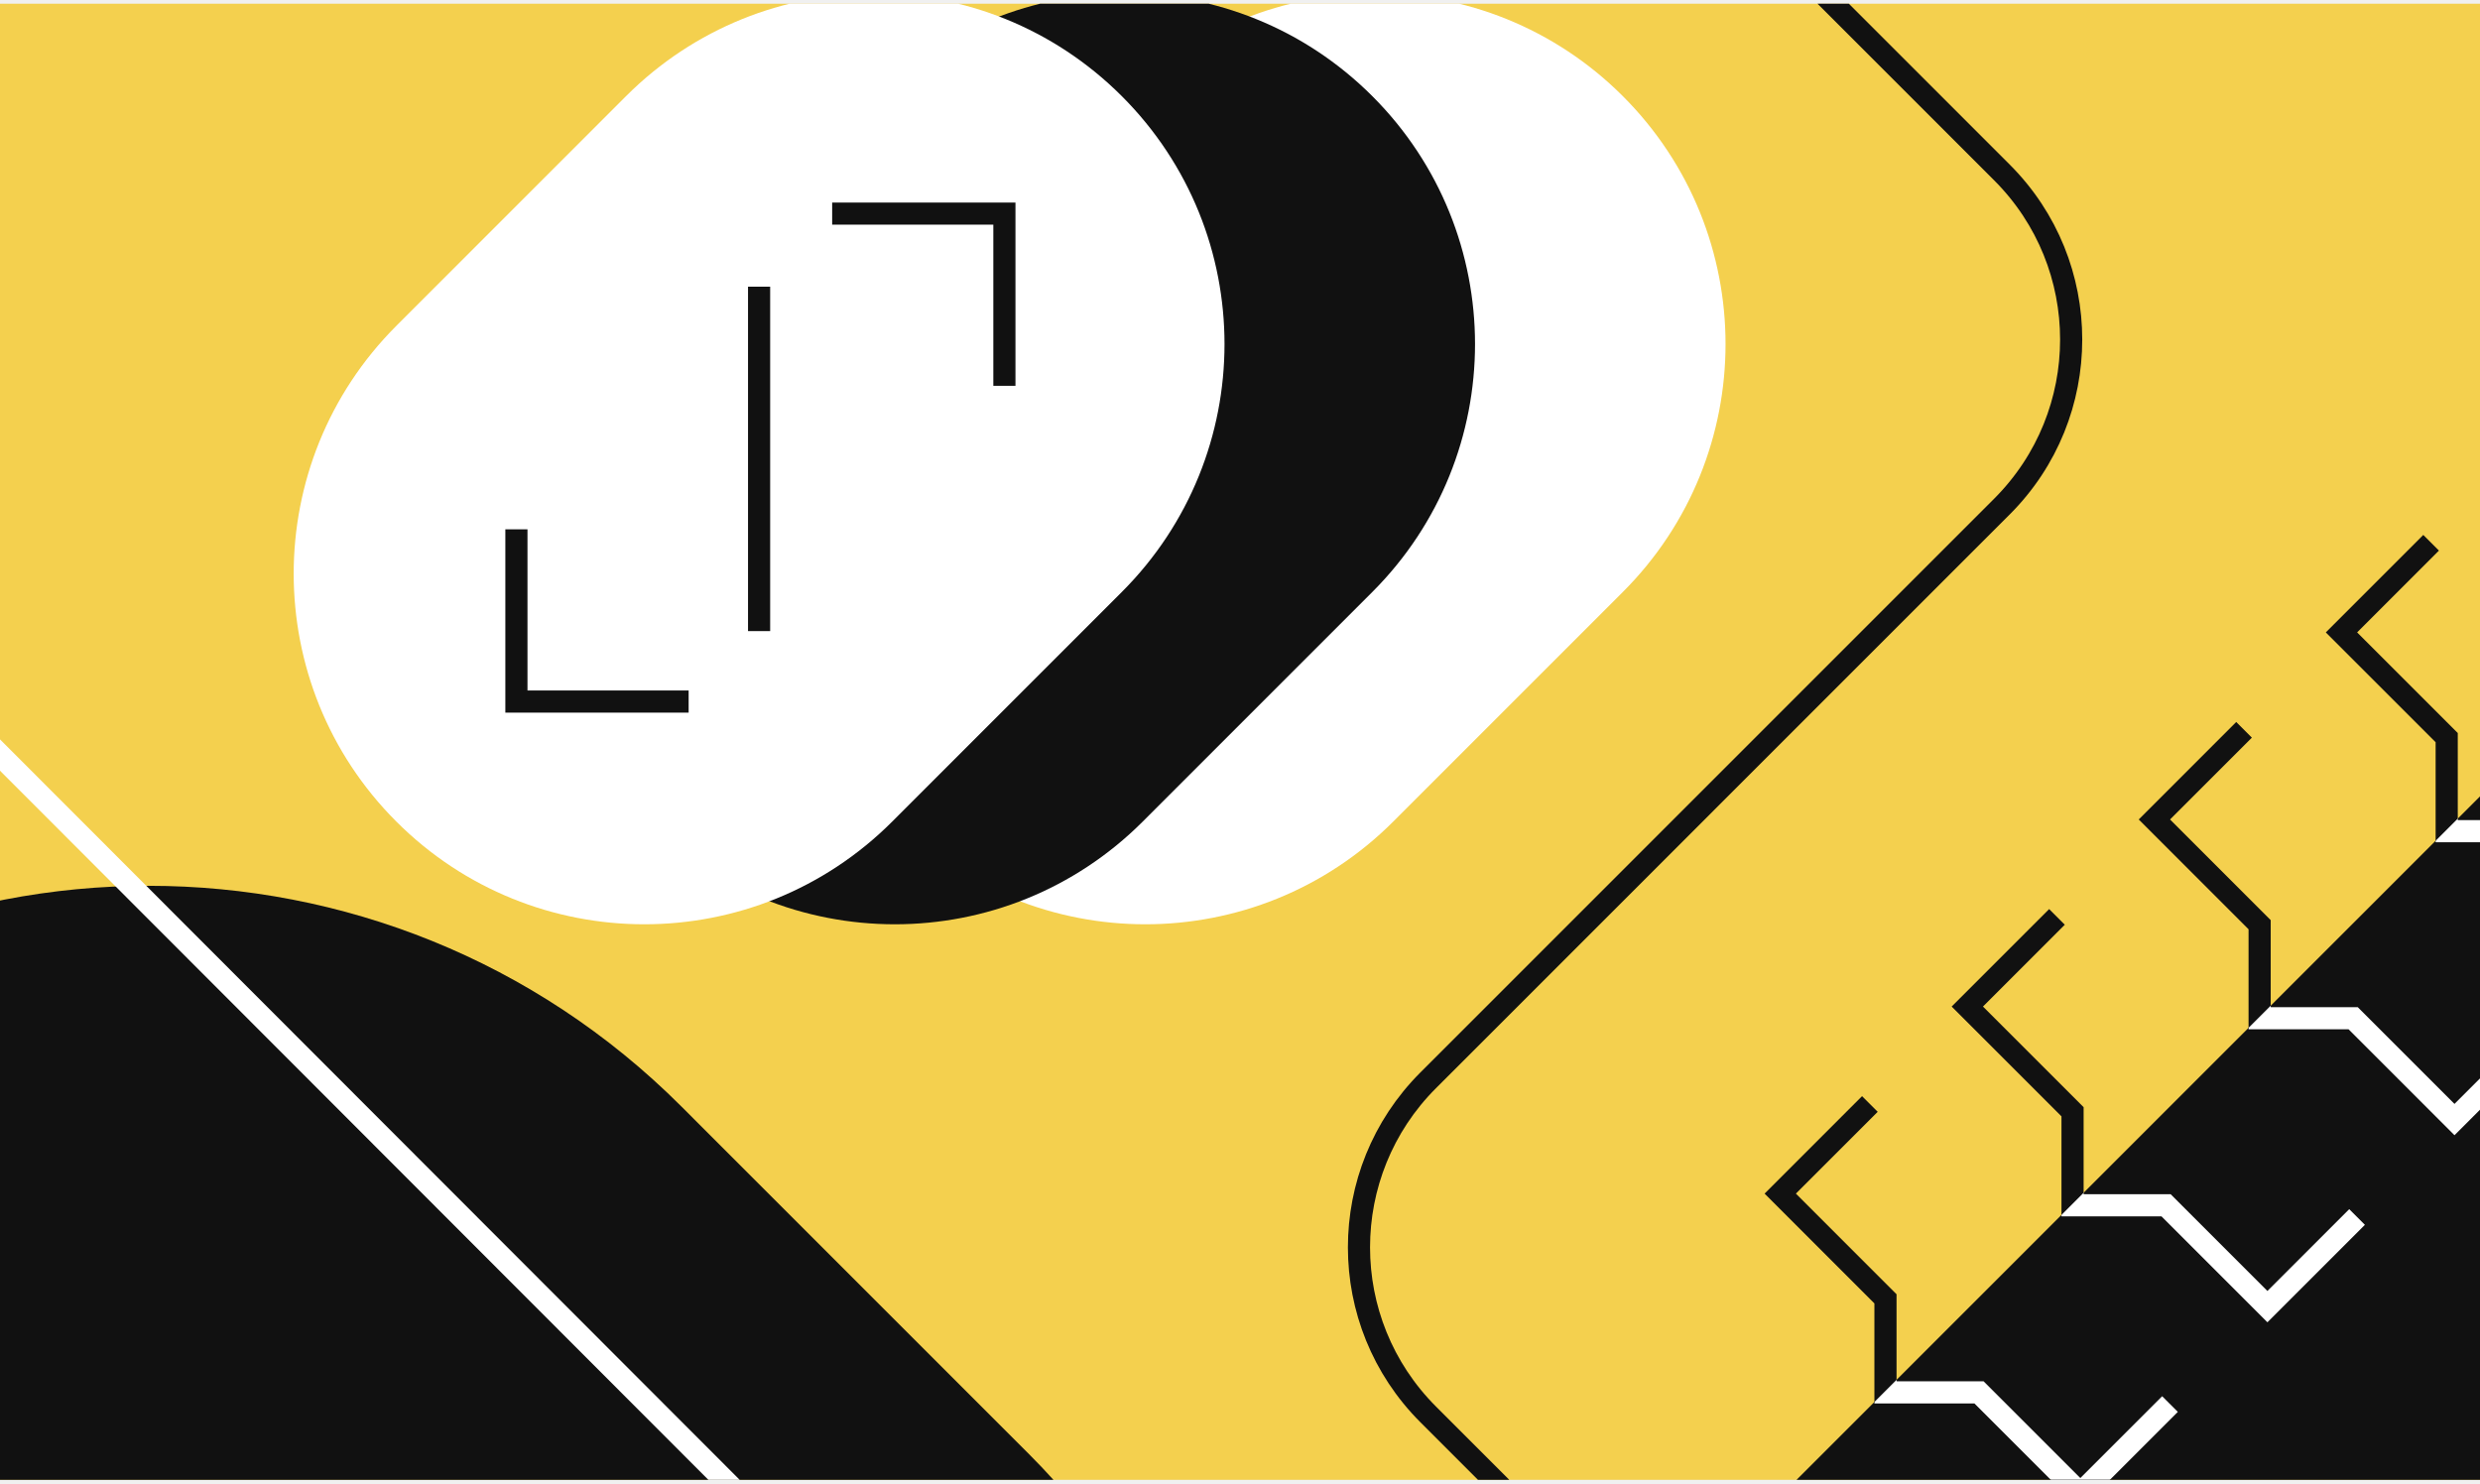
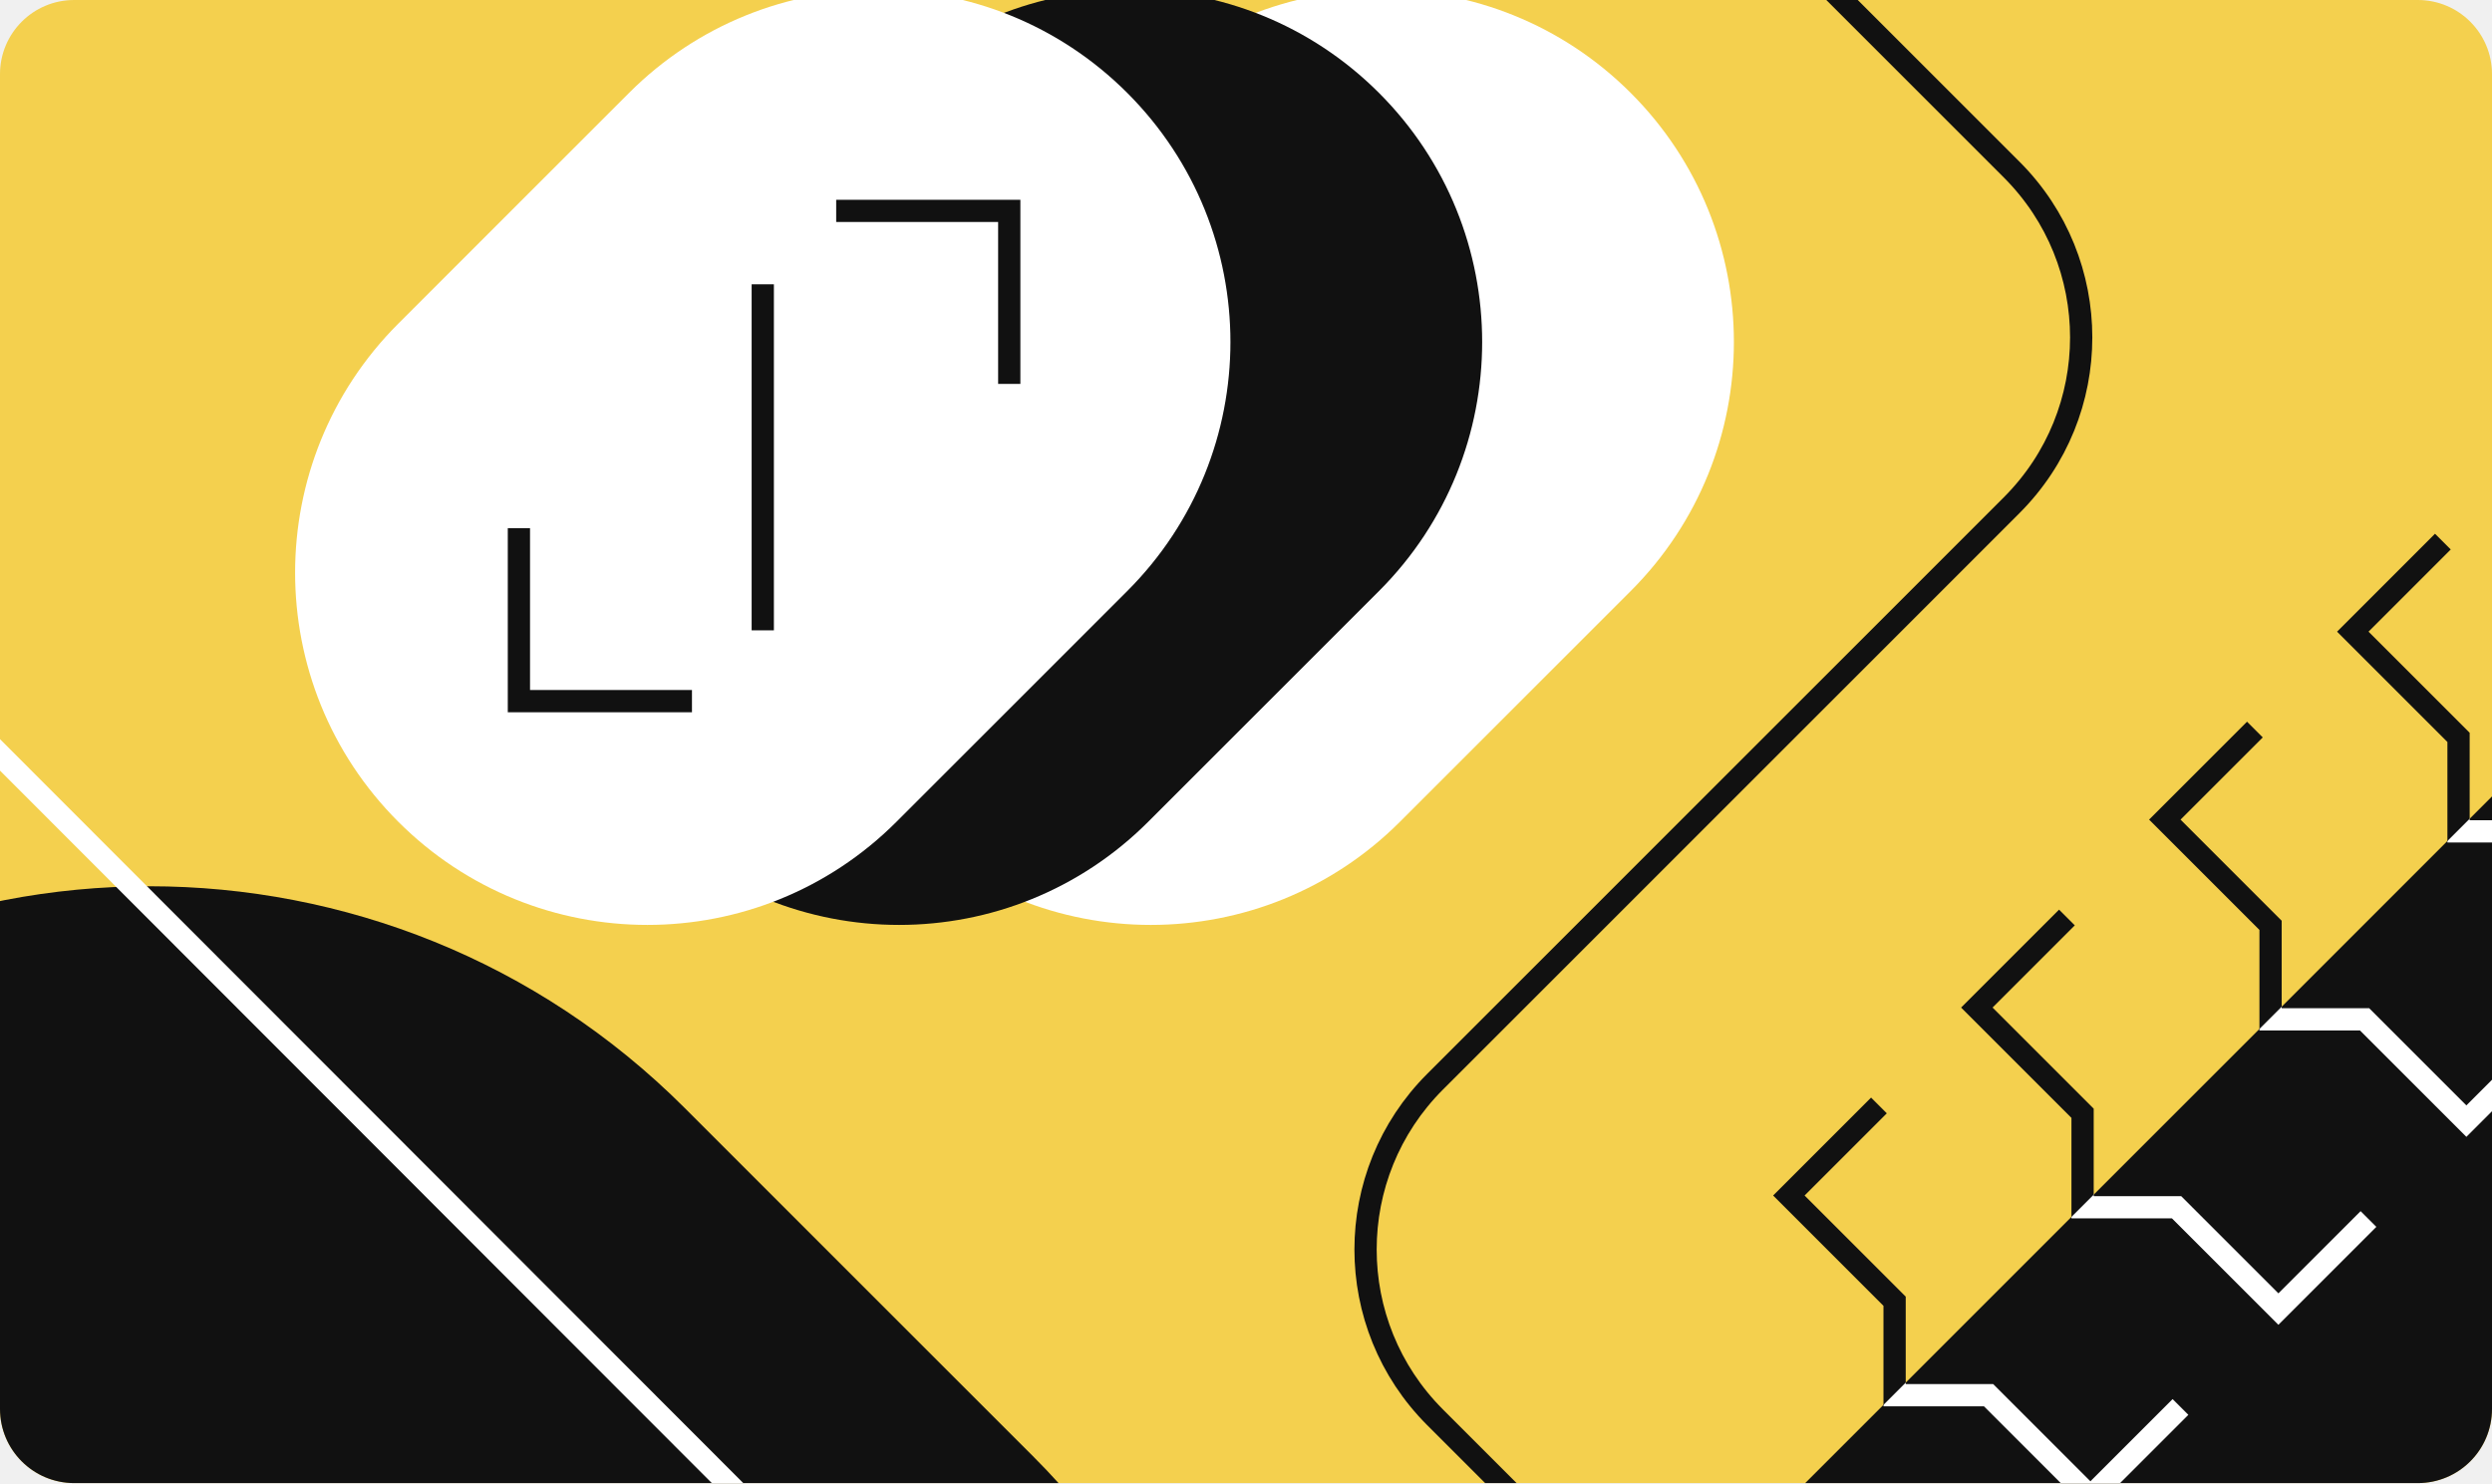
- <svg xmlns="http://www.w3.org/2000/svg" width="336" height="201" fill="none" viewBox="0 0 336 201">
-   <g clip-path="url(#a)">
-     <path fill="#F4D04E" d="M0 .5h336v200H0z" />
-     <rect width="139" height="95" x="87.996" y="77.729" fill="#fff" rx="47.5" transform="rotate(-45 87.996 77.729)" />
-     <rect width="139" height="95" x="54.055" y="77.729" fill="#111" rx="47.5" transform="rotate(-45 54.055 77.729)" />
-     <path fill="#111" d="M234.864 209.036 451.4-7.5l67.175 67.175-216.536 216.536z" />
-     <rect width="139" height="95" x="20.114" y="77.729" fill="#fff" rx="47.5" transform="rotate(-45 20.114 77.729)" />
-     <rect width="204.19" height="270.554" fill="#111" rx="102.095" transform="scale(-1 1) rotate(45 -103.887 14.564)" />
-     <path stroke="#fff" stroke-width="3" d="m6.69-357.5 135.583 135.727c12.481 12.494 12.481 32.737 0 45.231L-45.544 11.475c-12.481 12.494-12.481 32.737 0 45.23L107.088 209.5" />
-     <path stroke="#111" stroke-width="3" d="M69.965 71.719v23.334h23.334M136.079 52.273V28.94h-23.334M102.845 38.838v46.67M210.364-37.5l60.873 60.873c12.497 12.496 12.497 32.758 0 45.254l-77.745 77.746c-12.497 12.496-12.497 32.758 0 45.254l69.872 69.873" />
-     <path stroke="#111" stroke-width="3" d="m253.339 149.574-12.144 12.145 14.256 14.257v12.672h12.673l13.729 13.729 12.145-12.145M278.685 124.228l-12.145 12.145 14.257 14.257v12.673h12.673l13.729 13.729 12.145-12.145M304.031 98.883l-12.145 12.144 14.257 14.257v12.673h12.673l13.729 13.729 12.144-12.145M329.376 73.537l-12.145 12.145 14.257 14.257v12.672h12.673l13.729 13.729 12.145-12.144" />
-     <path stroke="#fff" stroke-width="5" d="m354.722 48.191-12.145 12.145 14.257 14.257v12.673h12.673l13.729 13.729 12.145-12.145" />
-     <mask id="b" width="285" height="285" x="234" y="-8" maskUnits="userSpaceOnUse" style="mask-type:alpha">
-       <path fill="#111" d="M234.864 209.036 451.4-7.5l67.175 67.175-216.536 216.536z" />
+ <svg xmlns="http://www.w3.org/2000/svg" width="336" height="200" viewBox="0 0 336 200" fill="none">
+   <g clip-path="url(#clip0_28_5)">
+     <rect width="336" height="200" rx="10" fill="#F4D04E" />
+     <rect x="87.996" y="77.229" width="139" height="95" rx="47.5" transform="rotate(-45 87.9962 77.229)" fill="white" />
+     <rect x="54.055" y="77.229" width="139" height="95" rx="47.5" transform="rotate(-45 54.0551 77.229)" fill="#111111" />
+     <rect x="234.864" y="208.536" width="306.228" height="95" transform="rotate(-45 234.864 208.536)" fill="#111111" />
+     <rect x="20.114" y="77.229" width="139" height="95" rx="47.5" transform="rotate(-45 20.114 77.229)" fill="white" />
+     <rect width="204.19" height="270.554" rx="102.095" transform="matrix(-0.707107 0.707107 0.707107 0.707107 20.1293 77.2252)" fill="#111111" />
+     <path d="M6.69 -358L142.273 -222.273C154.754 -209.779 154.754 -189.536 142.273 -177.042L-45.544 10.975C-58.025 23.469 -58.025 43.712 -45.544 56.206L107.088 209" stroke="white" stroke-width="3" />
+     <path d="M69.965 71.219V94.553H93.299" stroke="#111111" stroke-width="3" />
+     <path d="M136.079 51.773L136.079 28.439L112.745 28.439" stroke="#111111" stroke-width="3" />
+     <path d="M102.845 38.338V85.007" stroke="#111111" stroke-width="3" />
+     <path d="M210.364 -38L271.237 22.873C283.734 35.369 283.734 55.631 271.237 68.127L193.492 145.873C180.995 158.369 180.995 178.631 193.492 191.127L263.364 261" stroke="#111111" stroke-width="3" />
+     <path d="M253.339 149.074L241.195 161.219L255.451 175.476V188.148H268.124L281.853 201.877L293.998 189.732" stroke="#111111" stroke-width="3" />
+     <path d="M278.685 123.728L266.54 135.873L280.797 150.13V162.803H293.47L307.199 176.532L319.344 164.387" stroke="#111111" stroke-width="3" />
+     <path d="M304.031 98.383L291.886 110.527L306.143 124.784V137.457H318.816L332.545 151.186L344.689 139.041" stroke="#111111" stroke-width="3" />
+     <path d="M329.376 73.037L317.231 85.182L331.488 99.439V112.111H344.161L357.89 125.84L370.035 113.696" stroke="#111111" stroke-width="3" />
+     <path d="M354.722 47.691L342.577 59.836L356.834 74.093V86.766H369.507L383.236 100.495L395.381 88.35" stroke="white" stroke-width="5" />
+     <mask id="mask0_28_5" style="mask-type:alpha" maskUnits="userSpaceOnUse" x="234" y="-8" width="285" height="284">
+       <rect x="234.864" y="208.536" width="306.228" height="95" transform="rotate(-45 234.864 208.536)" fill="#111111" />
    </mask>
-     <g stroke="#fff" mask="url(#b)">
-       <path stroke-width="3" d="m253.339 149.574-12.144 12.145 14.256 14.257v12.672h12.673l13.729 13.729 12.145-12.145M278.685 124.228l-12.145 12.145 14.257 14.257v12.673h12.673l13.729 13.729 12.145-12.145M304.031 98.883l-12.145 12.144 14.257 14.257v12.673h12.673l13.729 13.729 12.144-12.145M329.376 73.537l-12.145 12.145 14.257 14.257v12.672h12.673l13.729 13.729 12.145-12.145" />
-       <path stroke-width="5" d="m354.722 48.191-12.145 12.145 14.257 14.257v12.673h12.673l13.729 13.729 12.145-12.145" />
+     <g mask="url(#mask0_28_5)">
+       <path d="M253.339 149.074L241.195 161.219L255.451 175.476V188.148H268.124L281.853 201.877L293.998 189.732" stroke="white" stroke-width="3" />
+       <path d="M278.685 123.728L266.54 135.873L280.797 150.13V162.803H293.47L307.199 176.532L319.344 164.387" stroke="white" stroke-width="3" />
+       <path d="M304.031 98.383L291.886 110.527L306.143 124.784V137.457H318.816L332.545 151.186L344.689 139.041" stroke="white" stroke-width="3" />
+       <path d="M329.376 73.037L317.231 85.182L331.488 99.439V112.111H344.161L357.89 125.84L370.035 113.695" stroke="white" stroke-width="3" />
+       <path d="M354.722 47.691L342.577 59.836L356.834 74.093V86.766H369.507L383.236 100.495L395.381 88.35" stroke="white" stroke-width="5" />
    </g>
  </g>
  <defs>
-     <clipPath id="a">
-       <path fill="#fff" d="M0 .5h336v200H0z" />
+     <clipPath id="clip0_28_5">
+       <rect width="336" height="200" rx="10" fill="white" />
    </clipPath>
  </defs>
</svg>
